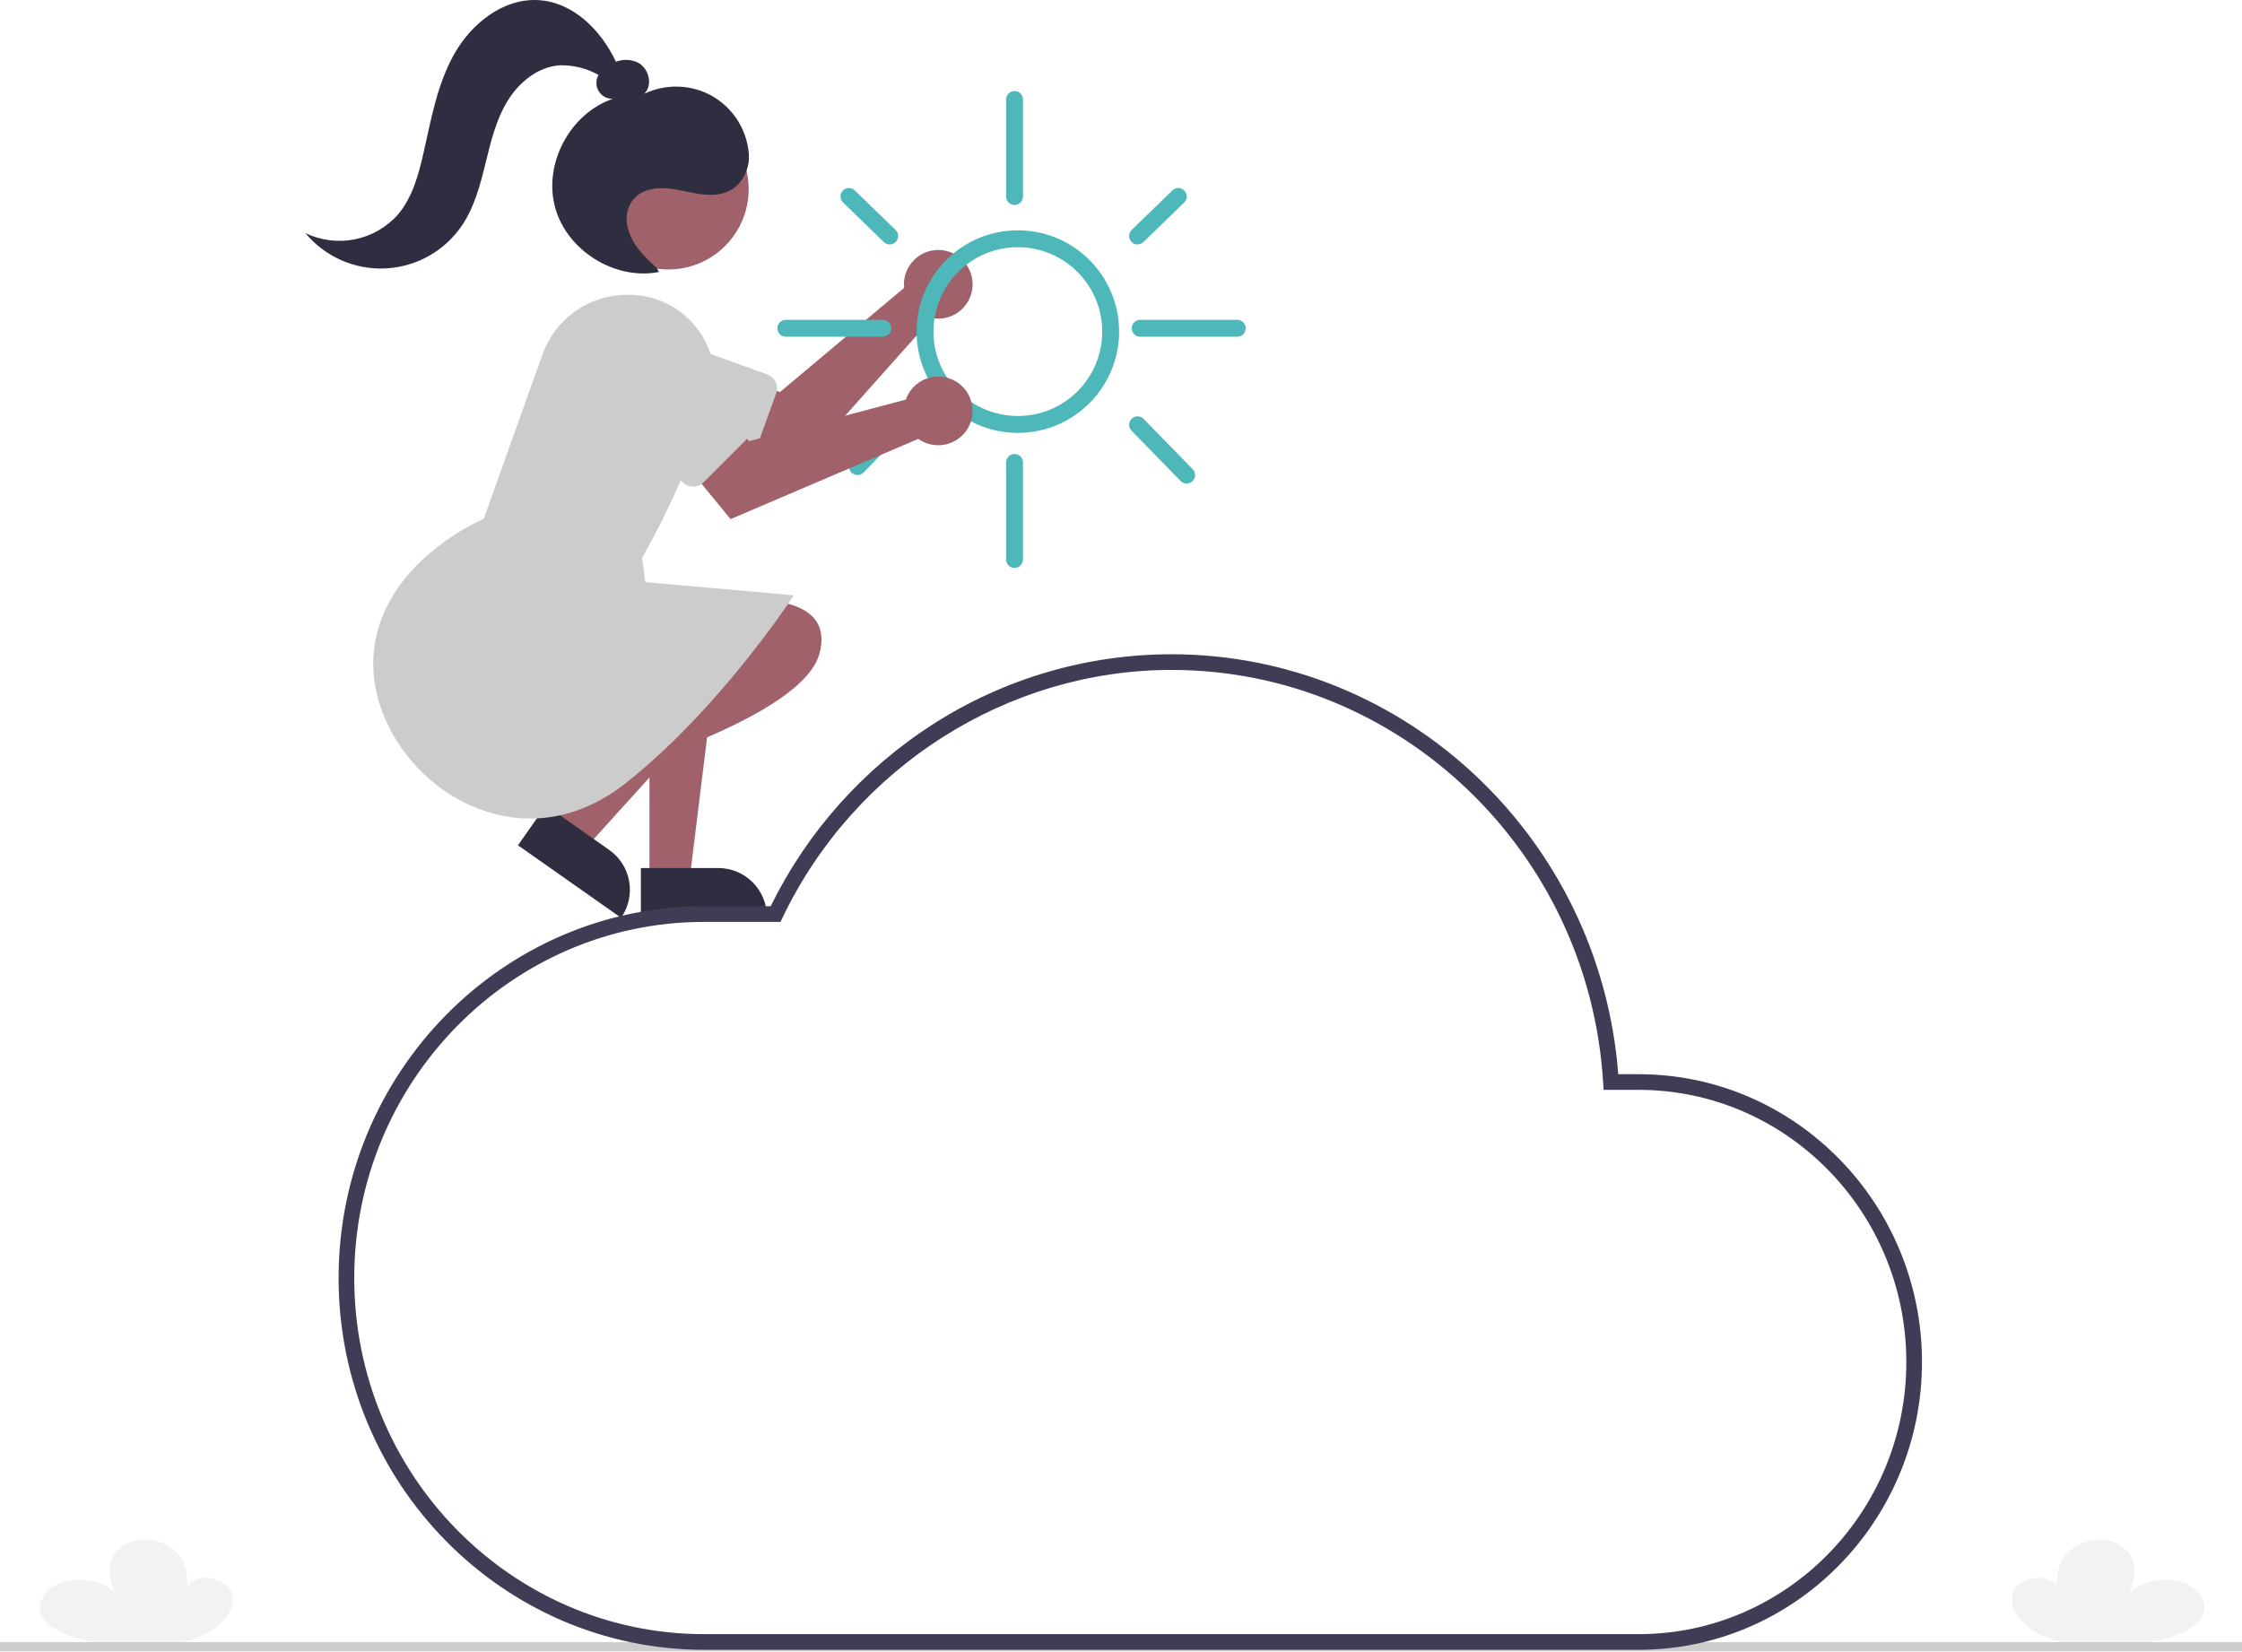
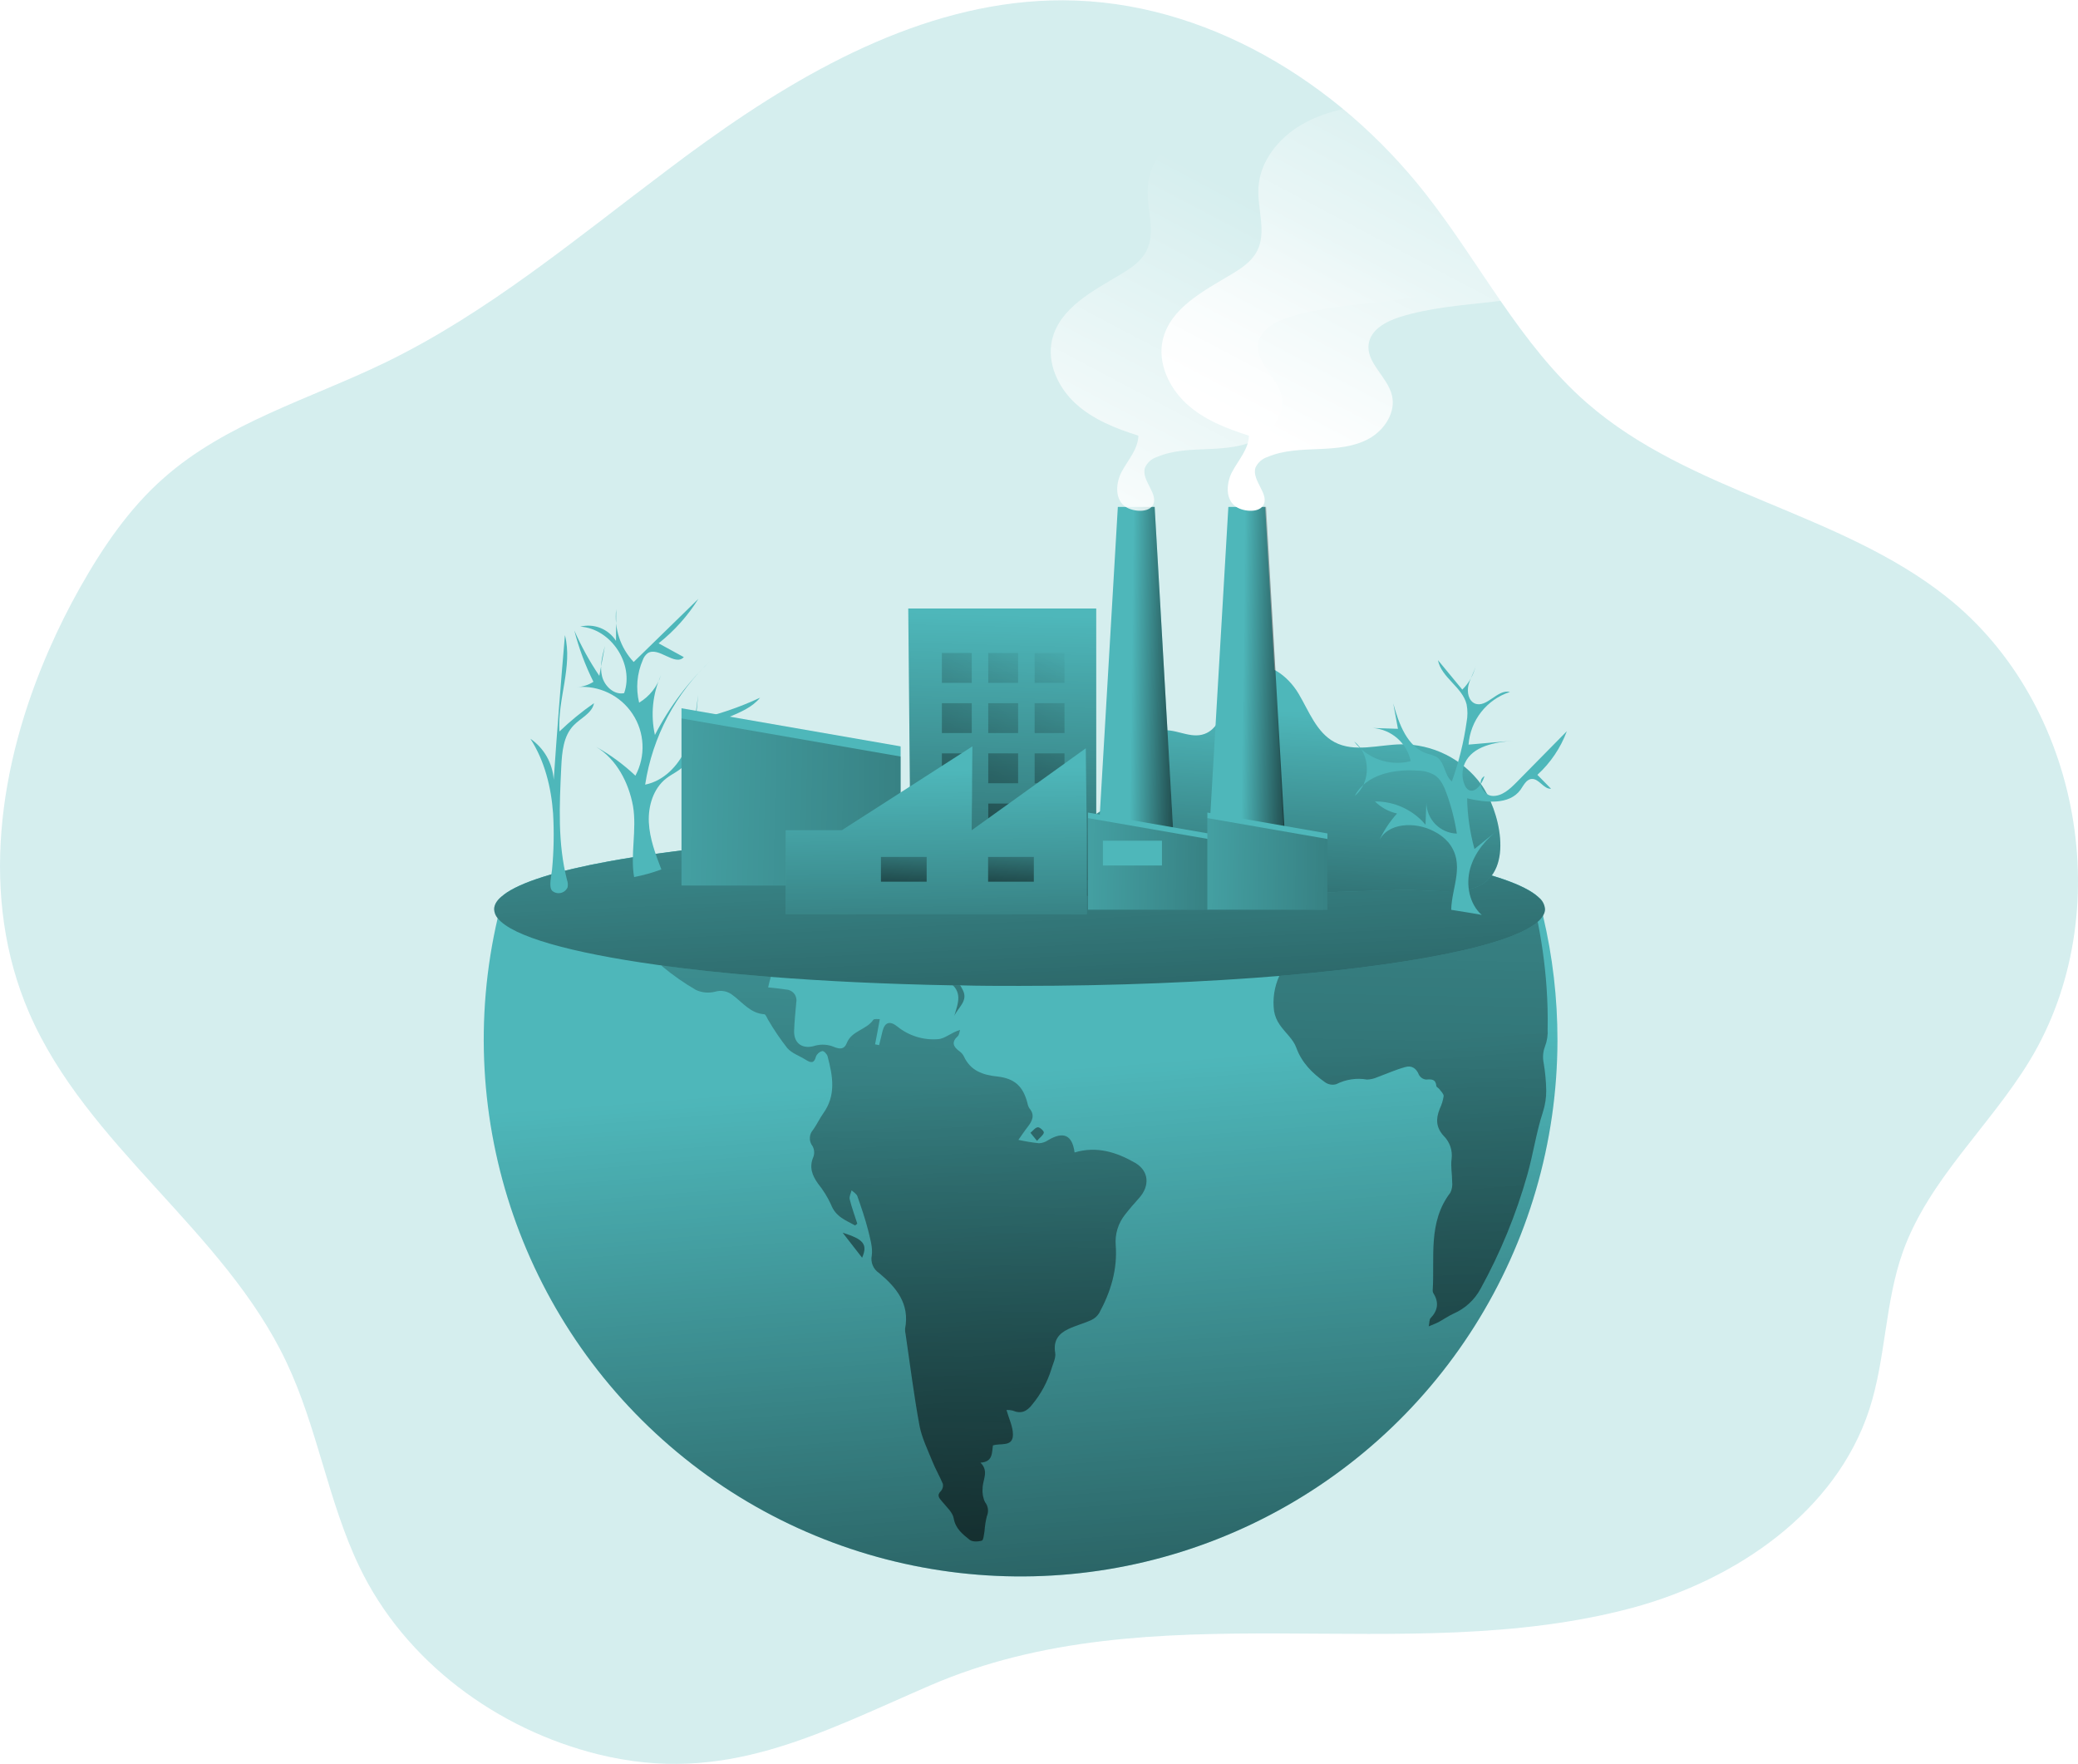
- <svg xmlns="http://www.w3.org/2000/svg" id="f3bef9ad-0239-4908-ae6d-7464f49c7d52" data-name="Layer 1" width="859.113" height="632.679" viewBox="0 0 859.113 632.679">
-   <path id="bf948e58-f613-467a-9468-983dc892a127" data-name="Path 449" d="M967.942,763.866c-10.593-.44-20.244-4.715-24.61-11.338q-.306-.465-.577-.943c-1.594-2.822-2.092-6.066-.349-8.847s6.1-4.893,10.468-4.454,7.785,3.926,5.976,6.686c-.4-5.578-.735-11.439,3.762-16.294a16.436,16.436,0,0,1,9.207-4.758c9.062-1.594,15.078,3.53,16.283,8.7.889,3.819-.339,7.7-1.562,11.479,3.769-4.457,12.732-6.44,19.6-4.335s10.673,8,8.328,12.9c-2.763,5.764-11.974,8.743-20.53,10.318C986.87,764.281,976.276,764.212,967.942,763.866Z" transform="translate(-170.4435 -133.6603)" fill="#f2f2f2" />
-   <path id="b42aec13-b3c1-4211-a06e-06d70154504c" data-name="Path 538" d="M232.952,763.866c10.593-.44,20.244-4.715,24.609-11.338q.307-.465.577-.943c1.594-2.822,2.092-6.066.349-8.847s-6.1-4.893-10.468-4.454-7.786,3.926-5.976,6.686c.4-5.578.735-11.439-3.762-16.294a16.436,16.436,0,0,0-9.206-4.758c-9.062-1.594-15.078,3.53-16.283,8.7-.889,3.819.339,7.7,1.562,11.479-3.769-4.457-12.732-6.44-19.6-4.335s-10.674,8-8.328,12.9c2.763,5.764,11.974,8.743,20.53,10.318C214.024,764.281,224.617,764.212,232.952,763.866Z" transform="translate(-170.4435 -133.6603)" fill="#f2f2f2" />
-   <rect id="ff921942-c1a5-4092-8e51-cfff0188952a" data-name="Rectangle 73" y="629.236" width="859.113" height="3.443" fill="#ccc" />
-   <path id="a8ec5313-8437-40fa-9ae6-49ad9c080ae2" data-name="Path 525" d="M516.845,241.872a13.191,13.191,0,0,0,.062,2.077l-47.612,39.958-14.2-5.141-10.559,20.414,31.043,14.776,52.052-58.411a13.155,13.155,0,1,0-10.787-13.674Z" transform="translate(-170.4435 -133.6603)" fill="#a0616a" />
-   <path id="b5ad9c77-52a4-4655-bf33-f0307720c346" data-name="Path 526" d="M452.989,308.973l-45.978-16.6a16.92,16.92,0,1,1,11.489-31.831l45.978,16.6a5.639,5.639,0,0,1,3.39,7.218l-0.0.001-7.659,21.221a5.648,5.648,0,0,1-7.22,3.39Z" transform="translate(-170.4435 -133.6603)" fill="#ccc" />
-   <path id="ee570c5a-79aa-496e-9580-2e913ce96aae" data-name="Path 527" d="M419.316,470.648h15.366l7.31-59.27h-22.678Z" transform="translate(-170.4435 -133.6603)" fill="#a0616a" />
-   <path id="ab71c019-c25e-46eb-a51f-1c429aa2c12d" data-name="Path 528" d="M464.315,484.917l-48.293.003-.001-18.659,29.634-.002a18.659,18.659,0,0,1,18.66,18.658Z" transform="translate(-170.4435 -133.6603)" fill="#2f2e41" />
-   <path id="f36d9583-efe1-4c6b-b146-57ada20cd73c" data-name="Path 529" d="M381.34,450.797l12.57,8.838,40.071-44.279-18.551-13.043Z" transform="translate(-170.4435 -133.6603)" fill="#a0616a" />
-   <path id="efce1b5c-13fd-487e-9a00-7bbfe0293cc7" data-name="Path 530" d="M408.43,485.321l-39.504-27.769,10.729-15.263,24.241,17.04a18.657,18.657,0,0,1,4.534,25.992Z" transform="translate(-170.4435 -133.6603)" fill="#2f2e41" />
-   <path id="b962c087-78c3-438a-b2f2-2ecccfec7131" data-name="Path 531" d="M452.939,363.882s38.347-4.524,31.464,20.359-83.577,46.374-83.577,46.374Z" transform="translate(-170.4435 -133.6603)" fill="#a0616a" />
-   <circle id="b4ce5f2d-2188-4402-bc9c-1bcfffccb703" data-name="Ellipse 71" cx="256.101" cy="72.466" r="30.784" fill="#a0616a" />
-   <path id="bec54b22-7d61-4f61-9a6e-d6909ce0cfb7" data-name="Path 532" d="M328.372,425.52c-17.517-20.4-23.646-51.7,4.288-77.736a92.071,92.071,0,0,1,23.168-15.386l22.512-62.963a34.309,34.309,0,0,1,31.709-22.808,32.834,32.834,0,0,1,31.851,20.484,28.5,28.5,0,0,1,.884,20.184,324.212,324.212,0,0,1-26.269,60.1l1.164,9.313,56.907,5.058-.531.863c-.277.45-28.128,42.885-63.758,71.052-12.183,9.63-24.78,13.622-36.67,13.621C355.598,447.306,339.2,438.127,328.372,425.52Z" transform="translate(-170.4435 -133.6603)" fill="#ccc" />
-   <path id="f5e0fb0e-7954-451a-aeef-f3006d7ce30b" data-name="Path 533" d="M323.002,215.786c5.446-6.49,7.782-14.978,9.662-23.24,2.973-13.071,5.274-26.587,11.88-38.252s18.745-21.33,32.13-20.594c13.309.732,24.068,11.439,29.779,23.621a10.594,10.594,0,0,1,8.6.415c4.116,2.254,5.655,8.661,2.229,11.869a28.44,28.44,0,0,1,23.159-.577,27.994,27.994,0,0,1,16.957,23.757,15.262,15.262,0,0,1-4.058,11.45c-5.906,6.08-14.26,3.983-21.688,2.434-7.016-1.463-15.561-1.858-19.514,4.827a12.53,12.53,0,0,0-1.219,9.156c1.514,6.673,6.455,11.321,11.248,15.77l.784,1.456c-16.924,3.3-35.4-8.258-39.844-24.919s5.84-35.882,22.162-41.44h0a6.1,6.1,0,0,1-5.48-9.145,29.015,29.015,0,0,0-14.805-3.699c-8.431.553-15.727,6.554-20.115,13.775s-6.375,15.6-8.387,23.807-4.19,16.569-8.882,23.6a37.55,37.55,0,0,1-60.161,3.086A29.967,29.967,0,0,0,323.002,215.786Z" transform="translate(-170.4435 -133.6603)" fill="#2f2e41" />
-   <path d="M560.473,299.527A38.807,38.807,0,1,1,599.279,260.72,38.851,38.851,0,0,1,560.473,299.527Zm0-71.145A32.339,32.339,0,1,0,592.811,260.72,32.375,32.375,0,0,0,560.473,228.381Z" transform="translate(-170.4435 -133.6603)" fill="#4eb7ba" />
-   <path d="M559.199,212.212a3.234,3.234,0,0,1-3.234-3.234V171.788a3.234,3.234,0,0,1,6.468,0V208.978A3.234,3.234,0,0,1,559.199,212.212Z" transform="translate(-170.4435 -133.6603)" fill="#4eb7ba" />
-   <path d="M508.731,262.681H471.541a3.234,3.234,0,0,1,0-6.468h37.19a3.234,3.234,0,0,1,0,6.468Z" transform="translate(-170.4435 -133.6603)" fill="#4eb7ba" />
-   <path d="M644.554,262.681H607.364a3.234,3.234,0,0,1,0-6.468h37.19a3.234,3.234,0,0,1,0,6.468Z" transform="translate(-170.4435 -133.6603)" fill="#4eb7ba" />
-   <path d="M606.342,227.322a3.234,3.234,0,0,1-2.252-5.555l15.574-15.11a3.234,3.234,0,1,1,4.503,4.642L608.594,226.409A3.222,3.222,0,0,1,606.342,227.322Z" transform="translate(-170.4435 -133.6603)" fill="#4eb7ba" />
-   <path d="M511.369,227.322a3.223,3.223,0,0,1-2.252-.913l-15.574-15.11a3.234,3.234,0,1,1,4.503-4.642l15.574,15.11a3.234,3.234,0,0,1-2.252,5.555Z" transform="translate(-170.4435 -133.6603)" fill="#4eb7ba" />
-   <path d="M499.029,315.696a3.235,3.235,0,0,1-2.32-5.487l15.574-16.038a3.234,3.234,0,0,1,4.641,4.507L501.349,314.715A3.229,3.229,0,0,1,499.029,315.696Z" transform="translate(-170.4435 -133.6603)" fill="#4eb7ba" />
-   <path d="M625.15,318.93a3.218,3.218,0,0,1-2.314-.976l-18.808-19.272a3.233,3.233,0,1,1,4.628-4.516l18.808,19.272a3.233,3.233,0,0,1-2.314,5.492Z" transform="translate(-170.4435 -133.6603)" fill="#4eb7ba" />
-   <path d="M559.199,351.269a3.234,3.234,0,0,1-3.234-3.234V310.845a3.234,3.234,0,1,1,6.468,0v37.19A3.234,3.234,0,0,1,559.199,351.269Z" transform="translate(-170.4435 -133.6603)" fill="#4eb7ba" />
-   <path id="b0998da5-27dc-40b2-8d45-277f647e44e1" data-name="Path 536" d="M518.389,284.863a13.189,13.189,0,0,0-.826,1.906l-60.083,15.933-10.667-10.689-18.235,13.989,21.819,26.57,71.943-30.748a13.155,13.155,0,1,0-3.952-16.962Z" transform="translate(-170.4435 -133.6603)" fill="#a0616a" />
-   <path id="a2d8cb05-8bad-48ca-a39c-34dd34963d12" data-name="Path 537" d="M432.065,318.459l-34.563-34.568a16.92,16.92,0,1,1,23.929-23.929h0l34.565,34.565a5.639,5.639,0,0,1,.001,7.975l-.001.001-15.953,15.954a5.648,5.648,0,0,1-7.977,0Z" transform="translate(-170.4435 -133.6603)" fill="#ccc" />
-   <path d="M798.37,765.815H440.288c-77.252,0-140.1-63.906-140.1-142.458s62.849-142.458,140.1-142.458H465.762a173.714,173.714,0,0,1,62.432-69.888,169.271,169.271,0,0,1,91.134-26.659c89.593,0,164.269,70.452,171.219,160.913h7.823c59.858,0,108.557,49.469,108.557,110.275S858.229,765.815,798.37,765.815Zm-358.083-278.915c-73.943,0-134.1,61.214-134.1,136.458,0,75.243,60.157,136.458,134.1,136.458H798.37c56.55,0,102.557-46.777,102.557-104.275s-46.007-104.275-102.557-104.275H784.925l-.172-2.817c-5.406-88.651-78.069-158.095-165.424-158.095-62.904,0-121.383,37.229-148.983,94.843l-.816,1.704Z" transform="translate(-170.4435 -133.6603)" fill="#3f3d56" />
+ <svg xmlns="http://www.w3.org/2000/svg" xmlns:xlink="http://www.w3.org/1999/xlink" id="Layer_1" data-name="Layer 1" viewBox="0 0 564.43 479.03">
+   <defs>
+     <linearGradient id="linear-gradient" x1="279.98" y1="296.7" x2="304.82" y2="617.59" gradientUnits="userSpaceOnUse">
+       <stop offset="0" stop-color="#010101" stop-opacity="0" />
+       <stop offset="0.95" stop-color="#010101" />
+     </linearGradient>
+     <linearGradient id="linear-gradient-2" x1="243.62" y1="164.61" x2="233.95" y2="642.21" xlink:href="#linear-gradient" />
+     <linearGradient id="linear-gradient-3" x1="389.5" y1="70.02" x2="376.24" y2="724.84" xlink:href="#linear-gradient" />
+     <linearGradient id="linear-gradient-4" x1="232.45" y1="60.4" x2="218.91" y2="729.51" xlink:href="#linear-gradient" />
+     <linearGradient id="linear-gradient-5" x1="246.03" y1="60.68" x2="232.49" y2="729.78" xlink:href="#linear-gradient" />
+     <linearGradient id="linear-gradient-6" x1="236.85" y1="60.49" x2="223.3" y2="729.6" xlink:href="#linear-gradient" />
+     <linearGradient id="linear-gradient-7" x1="239.68" y1="60.55" x2="226.14" y2="729.65" xlink:href="#linear-gradient" />
+     <linearGradient id="linear-gradient-8" x1="266.12" y1="61.08" x2="252.58" y2="730.19" xlink:href="#linear-gradient" />
+     <linearGradient id="linear-gradient-9" x1="256.35" y1="60.89" x2="242.8" y2="729.99" xlink:href="#linear-gradient" />
+     <linearGradient id="linear-gradient-10" x1="288.92" y1="61.55" x2="275.37" y2="730.65" xlink:href="#linear-gradient" />
+     <linearGradient id="linear-gradient-11" x1="234.77" y1="60.45" x2="221.22" y2="729.55" xlink:href="#linear-gradient" />
+     <linearGradient id="linear-gradient-12" x1="275.07" y1="167.74" x2="287.49" y2="432.73" xlink:href="#linear-gradient" />
+     <linearGradient id="linear-gradient-13" x1="351.17" y1="198.84" x2="343.93" y2="340.65" xlink:href="#linear-gradient" />
+     <linearGradient id="linear-gradient-14" x1="139.22" y1="216.88" x2="518.07" y2="224.48" xlink:href="#linear-gradient" />
+     <linearGradient id="linear-gradient-15" x1="309.35" y1="195.27" x2="330.83" y2="195.53" xlink:href="#linear-gradient" />
+     <linearGradient id="linear-gradient-16" x1="339.63" y1="195.27" x2="361.11" y2="195.53" xlink:href="#linear-gradient" />
+     <linearGradient id="linear-gradient-17" x1="363.16" y1="70.32" x2="309.34" y2="172.46" gradientUnits="userSpaceOnUse">
+       <stop offset="0" stop-color="#fff" stop-opacity="0" />
+       <stop offset="0.95" stop-color="#fff" />
+     </linearGradient>
+     <linearGradient id="linear-gradient-18" x1="411.95" y1="34.7" x2="358.13" y2="136.83" xlink:href="#linear-gradient-17" />
+     <linearGradient id="linear-gradient-19" x1="273.08" y1="166.96" x2="268.42" y2="359.5" xlink:href="#linear-gradient" />
+     <linearGradient id="linear-gradient-20" x1="269.42" y1="163.32" x2="198" y2="298.92" xlink:href="#linear-gradient" />
+     <linearGradient id="linear-gradient-21" x1="279.28" y1="168.51" x2="207.86" y2="304.11" xlink:href="#linear-gradient" />
+     <linearGradient id="linear-gradient-22" x1="289.14" y1="173.7" x2="217.72" y2="309.3" xlink:href="#linear-gradient" />
+     <linearGradient id="linear-gradient-23" x1="275.04" y1="166.28" x2="203.62" y2="301.88" xlink:href="#linear-gradient" />
+     <linearGradient id="linear-gradient-24" x1="284.9" y1="171.47" x2="213.48" y2="307.07" xlink:href="#linear-gradient" />
+     <linearGradient id="linear-gradient-25" x1="294.76" y1="176.66" x2="223.33" y2="312.26" xlink:href="#linear-gradient" />
+     <linearGradient id="linear-gradient-26" x1="280.66" y1="169.24" x2="209.24" y2="304.84" xlink:href="#linear-gradient" />
+     <linearGradient id="linear-gradient-27" x1="290.52" y1="174.43" x2="219.1" y2="310.03" xlink:href="#linear-gradient" />
+     <linearGradient id="linear-gradient-28" x1="300.38" y1="179.62" x2="228.95" y2="315.22" xlink:href="#linear-gradient" />
+     <linearGradient id="linear-gradient-29" x1="286.28" y1="172.2" x2="214.86" y2="307.8" xlink:href="#linear-gradient" />
+     <linearGradient id="linear-gradient-30" x1="296.14" y1="177.39" x2="224.72" y2="312.99" xlink:href="#linear-gradient" />
+     <linearGradient id="linear-gradient-31" x1="306" y1="182.58" x2="234.57" y2="318.18" xlink:href="#linear-gradient" />
+     <linearGradient id="linear-gradient-32" x1="253.89" y1="209.05" x2="256.3" y2="356.73" xlink:href="#linear-gradient" />
+     <linearGradient id="linear-gradient-33" x1="246.23" y1="225.38" x2="244.03" y2="257.08" xlink:href="#linear-gradient" />
+     <linearGradient id="linear-gradient-34" x1="275.35" y1="225.38" x2="273.15" y2="257.08" xlink:href="#linear-gradient" />
+     <linearGradient id="linear-gradient-35" x1="270.38" y1="234.11" x2="477.93" y2="238.27" xlink:href="#linear-gradient" />
+     <linearGradient id="linear-gradient-36" x1="302.82" y1="234.11" x2="510.36" y2="238.27" xlink:href="#linear-gradient" />
+   </defs>
+   <path d="M553.38,293.88c-10.8,17.78-27.39,32.24-34.4,51.85-4.91,13.73-4.61,28.87-9.09,42.73-9,27.79-36.2,46.41-64.46,54-62.27,16.64-130-5.14-190.65,21.05-30.66,13.24-55.84,27.2-90.13,18.74-27.51-6.79-52.6-25.21-64.95-51-8.5-17.77-11.37-37.82-19.82-55.6C63,340,25.65,317,10,280.78-3.51,249.53,1.66,213.52,15.53,182c2.48-5.64,5.22-11.15,8.21-16.46,6.2-11,13.42-21.69,22.91-30,17-15,39.61-21.38,60-31.26,27.92-13.52,51.9-33.71,76.75-52.35q5.17-3.94,10.47-7.72c28.73-20.62,61.63-38.46,97-38.36,38.46.1,74.62,22.19,98.37,52.44,14.86,18.86,25.79,41.12,43.89,56.9,28,24.44,68.63,29.59,97.72,52.71C567.39,196.84,577.61,254,553.38,293.88Z" transform="translate(-2.11 -5.77)" fill="#4eb7ba" opacity="0.24" style="isolation:isolate" />
+   <path d="M425.15,288.27a145.82,145.82,0,1,1-287.86-33.16c.52-2.13,1.07-4.26,1.66-6.36,4.48-3.42,14.52-6.51,28.64-9.08,17.79-3.23,42.13-5.7,70.07-6.95,13.09-.59,27-.88,41.36-.88,32.31,0,62.05,1.54,86,4.19,11.21,1.25,21.06,2.72,29.34,4.38,12.94,2.57,21.87,5.62,25.55,8.93.47,1.69.92,3.42,1.32,5.15A146.15,146.15,0,0,1,425.15,288.27Z" transform="translate(-2.11 -5.77)" fill="#4eb7ba" />
+   <path d="M425.15,288.27a145.82,145.82,0,1,1-287.86-33.16c.52-2.13,1.07-4.26,1.66-6.36,4.48-3.42,14.52-6.51,28.64-9.08,17.79-3.23,42.13-5.7,70.07-6.95,13.09-.59,27-.88,41.36-.88,32.31,0,62.05,1.54,86,4.19,11.21,1.25,21.06,2.72,29.34,4.38,12.94,2.57,21.87,5.62,25.55,8.93.47,1.69.92,3.42,1.32,5.15A146.15,146.15,0,0,1,425.15,288.27Z" transform="translate(-2.11 -5.77)" fill="url(#linear-gradient)" />
+   <path d="M311.52,331.14c-1.33,1.47-2.65,3-3.86,4.56a11.79,11.79,0,0,0-2.5,8.23c.51,6.62-1.36,12.72-4.49,18.46a4.92,4.92,0,0,1-2.17,1.91c-2,.92-4.23,1.47-6.21,2.43-2.65,1.25-4.12,3.12-3.57,6.43.26,1.43-.66,3.09-1.1,4.67a28,28,0,0,1-5,9.23c-1.58,2.09-3.13,2.79-5.48,1.8a6.15,6.15,0,0,0-1.65-.15c.66,2.35,1.8,4.6,1.76,6.77-.07,3.34-3.35,2.16-5.44,2.86-.3,2,0,4.49-3.38,4.67,2.39,2.35.55,4.71.58,7a7,7,0,0,0,.67,3.75,3.7,3.7,0,0,1,.47,3.83,23.47,23.47,0,0,0-.62,4c-.18.92-.26,2.46-.74,2.61-1,.29-2.61.37-3.34-.26-1.88-1.51-3.82-3-4.3-5.84-.3-1.62-1.91-3-3.05-4.42-.85-1-1.69-1.76-.37-3a2.31,2.31,0,0,0,.48-1.91c-.89-2.1-2.06-4.12-2.91-6.25-1.28-3.16-2.83-6.33-3.45-9.63-1.51-8.2-2.54-16.47-3.75-24.71a5.37,5.37,0,0,1-.15-1.54c1.32-6.77-2.39-11.25-7.1-15.15a4.59,4.59,0,0,1-1.94-4.78c.29-2.21-.48-4.6-1-6.84-.81-3.12-1.84-6.17-2.91-9.19-.22-.66-1-1.1-1.58-1.62-.18.81-.7,1.69-.51,2.43.55,2.24,1.36,4.41,2.06,6.62-.19.14-.37.29-.59.48-2.54-1.4-5.3-2.36-6.55-5.67a26.89,26.89,0,0,0-3.53-5.69c-1.61-2.25-2.46-4.49-1.25-7.28a3.55,3.55,0,0,0-.22-2.87,3.47,3.47,0,0,1,.15-4.49c1-1.39,1.73-3,2.72-4.41,3.57-4.92,2.61-10.18,1.21-15.48-.14-.62-1-1.54-1.47-1.47a2.54,2.54,0,0,0-1.69,1.47c-.51,2-1.47,1.73-2.79.89-1.69-1.07-3.75-1.73-5-3.16a67.19,67.19,0,0,1-5.15-7.58c-.36-.55-.69-1.58-1.1-1.62-3.78-.25-5.88-3.19-8.53-5.14a5.18,5.18,0,0,0-4.78-1,7.86,7.86,0,0,1-5.22-.44,64.6,64.6,0,0,1-9.11-6.36,2.13,2.13,0,0,1-.41-.55,5.27,5.27,0,0,1-.37-2.72,8.57,8.57,0,0,0-1.5-6.66,26,26,0,0,1-4.34-11.91c-.11-.77-1-1.47-1.47-2.2-.33.88-1,1.8-.92,2.64.51,3.5,1.32,7,2,10.44.15.81.22,1.62.33,2.43-.44.37-.88.7-1.32,1a12.08,12.08,0,0,0-.55-2c-.85-1.84-1.77-3.64-2.65-5.48a1.12,1.12,0,0,1-.14-.48c0-2.87.07-5.7,0-8.57,0-1.21-.07-2.83-.81-3.49a4.19,4.19,0,0,1-.92-1.14c17.57-3.23,41.58-5.7,69.19-6.95a6.42,6.42,0,0,1-.66.3c-4.93,1.91-8.31,5.22-7.76,11.17a31.81,31.81,0,0,1-.18,6.47c-.08.7-1.11,1.29-1.73,1.92-.7-.67-1.73-1.25-2-2.06a18.76,18.76,0,0,1-.22-4.12,5.88,5.88,0,0,0-.33-2.54c-1-2-8.05-2.61-9.23-.84-1.51,2.24-3.09,2.31-5.29,1.14a4.47,4.47,0,0,0-3.49-.3c-3.83,1.66-7.47,3.61-8.79,8.16-.7,2.32-2.13,4.42-2.61,6.73a12.58,12.58,0,0,0,.22,6.07,5.58,5.58,0,0,0,5.37,4.23c2.75.07,4.26-1.59,5.77-3.75a10.75,10.75,0,0,1,4.26-3.39c2-.88,2.94.19,2.28,2.36s-1.58,4.48-2.31,6.72c0,0,0,.11,0,.15-.29.88-.48,1.8-.74,2.87,1.88.22,3.39.33,4.93.59a2.91,2.91,0,0,1,2.72,3.45c-.22,2.58-.51,5.19-.59,7.76-.11,3.57,2.47,5.11,5.81,4a7.89,7.89,0,0,1,4.93.33c1.76.74,2.9.67,3.56-1,1.33-3.39,5.33-3.57,7.21-6.33.26-.33,1.25-.15,1.76-.18-.44,2.42-.84,4.63-1.28,6.84l1.1.22c.33-1.25.59-2.5.92-3.79.62-2.46,2-2.87,4-1.29A15.6,15.6,0,0,0,256.89,288c1.91-.11,3.67-1.88,6-2.5-.19.55-.23,1.28-.59,1.65-1.84,1.65-1.29,2.9.44,4.15a3.77,3.77,0,0,1,1.17,1.36c1.81,3.94,5.19,5.08,9.09,5.48,4.66.52,7,2.61,8.19,7.24a3.71,3.71,0,0,0,.56,1.44c1.5,1.8.77,3.34-.41,4.89-.95,1.21-1.8,2.5-2.61,3.64a50.12,50.12,0,0,0,5.63.92,4.75,4.75,0,0,0,2.39-.81c4.22-2.54,6.61-1.44,7.24,3.31,6-1.8,11.43-.08,16.47,2.83C314.24,323.82,314.46,327.87,311.52,331.14Z" transform="translate(-2.11 -5.77)" fill="url(#linear-gradient-2)" />
+   <path d="M392.73,240.41c-8.16-1.66-17.91-3.13-29-4.38.95-.81,1.84-1.76,2.94-2.76,2.68,2.39,5.88,2,9.34.59,1.39-.59,3.23-.25,4.81-.14,2.36.18,4.64.73,7,.8s3.49,1,3.82,3.09A6.67,6.67,0,0,0,392.73,240.41Z" transform="translate(-2.11 -5.77)" fill="none" />
+   <path d="M421.4,294.45a50.34,50.34,0,0,1,.7,7.43,18.76,18.76,0,0,1-.88,5.84c-1.84,5.59-2.65,11.47-4.26,17.13a147.3,147.3,0,0,1-12.73,31,15.23,15.23,0,0,1-7.31,6.69c-1.43.66-2.72,1.58-4.08,2.31-.7.37-1.44.63-2.65,1.14.22-1.14.15-1.87.48-2.2,2-2.1,2.35-4.3.77-6.8a1.27,1.27,0,0,1-.18-.74c.59-9-1.36-18.53,4.81-26.58a5.37,5.37,0,0,0,.48-2.94c0-2.06-.44-4.19-.15-6.21a7.44,7.44,0,0,0-2.13-6.22c-2.17-2.35-2.17-4.7-1.1-7.38a12.35,12.35,0,0,0,1.07-3.46c0-.63-.74-1.32-1.22-1.95-.22-.29-.77-.51-.77-.81-.18-1.87-1.29-1.84-2.79-1.73a2.5,2.5,0,0,1-1.95-1.32c-.7-1.76-2-2.57-3.64-2.09-2.58.69-5,1.8-7.54,2.72a7.5,7.5,0,0,1-2.9.69,13.42,13.42,0,0,0-8.35,1.25,3.56,3.56,0,0,1-3.05-.51c-3.42-2.43-6.29-5.22-7.83-9.41-.81-2.32-3.05-4.08-4.49-6.22a9.13,9.13,0,0,1-1.54-3.74,17.51,17.51,0,0,1,1.43-9.53v0c.7-1.55.11-4-.55-5.74-1.06-2.94-1.06-5.7.7-8.16,2.76-3.79,5.85-7.28,8.6-11.07a11.3,11.3,0,0,0,2-4.81c.29-1.84.73-3.2,2.43-4.23a9.81,9.81,0,0,0,1-.7c11.06,1.25,20.81,2.72,29,4.38a8.91,8.91,0,0,0,4.59,3.31c1.44.58,2.54,1.94,3.75,3,.59.52,1,1.33,1.66,1.62a32.46,32.46,0,0,0,3.86,1.14c.26-1.14.48-2.24.81-4,1.14.37,2.5.66,3.71,1.18,2.13,1,4.23,2,6.25,3.09a2.78,2.78,0,0,1,1.4,1.58c.22,1,.44,2,.62,3a139.81,139.81,0,0,1,2.76,19.52c.26,3.78.37,7.57.29,11.36a11.15,11.15,0,0,1-.73,4.74A8,8,0,0,0,421.4,294.45Z" transform="translate(-2.11 -5.77)" fill="url(#linear-gradient-3)" />
+   <path d="M237.81,263.8c-3.46-2.85-7.12-5.16-11.46-6.14a8.62,8.62,0,0,0-4.1.11,14.39,14.39,0,0,0-3.31,2l.66.94,1.87-.67c2.22-.77,7,.67,8,2.39C231.16,265.48,234.8,266.18,237.81,263.8Z" transform="translate(-2.11 -5.77)" fill="url(#linear-gradient-4)" />
+   <path d="M240.41,269.07c2.1-.11,4.21-.1,6.3-.35a1.91,1.91,0,0,0,1.09-1.54c-.47-1.86-7.47-3.43-7.94-1.8-.66,2.31-2.45,2-3.87,2.6,0,.3-.09.6-.13.9.88.13,1.76.32,2.64.37A17.86,17.86,0,0,0,240.41,269.07Z" transform="translate(-2.11 -5.77)" fill="url(#linear-gradient-5)" />
+   <path d="M235,248.41c-.78-.2-1.71-.75-2.29-.5s-1,1.26-1.3,2a4.27,4.27,0,0,0-.35,1.58c-.05,1,0,2,0,3l.71-.28c.84-1.14,1.76-2.22,2.48-3.42A11,11,0,0,0,235,248.41Z" transform="translate(-2.11 -5.77)" fill="url(#linear-gradient-6)" />
+   <path d="M231,340.57l5.28,6.79C237.88,343.64,236.59,342.32,231,340.57Z" transform="translate(-2.11 -5.77)" fill="url(#linear-gradient-7)" />
+   <path d="M263.64,274.69c-.64-1.25-1.23-2.93-4.11-2.41,4.35,2.7,2.73,6.06,1.79,9.4C262.4,279.33,265.13,277.57,263.64,274.69Z" transform="translate(-2.11 -5.77)" fill="url(#linear-gradient-8)" />
+   <path d="M252.82,269.87c.38.15,1.12-.64,1.7-1l-2.65-2.46-2.1,1.59A17.65,17.65,0,0,0,252.82,269.87Z" transform="translate(-2.11 -5.77)" fill="url(#linear-gradient-9)" />
+   <path d="M282,313.43l1.79,2.19c.85-1,1.72-1.54,1.85-2.25.07-.41-1.11-1.5-1.63-1.44C283.29,312,282.67,312.89,282,313.43Z" transform="translate(-2.11 -5.77)" fill="url(#linear-gradient-10)" />
+   <path d="M228.62,269.14l3.46,1c.13-.52.27-1,.4-1.56-1.09-.22-2.17-.49-3.27-.6C229.05,267.92,228.82,268.72,228.62,269.14Z" transform="translate(-2.11 -5.77)" fill="url(#linear-gradient-11)" />
+   <path d="M421.77,252.69a3.17,3.17,0,0,1-.44,1.58l-.11.22c-4.12,6.95-31.43,12.9-70.59,16.25-21,1.76-45.51,2.79-71.61,2.79-5.48,0-10.88,0-16.21-.15-.67,0-1.33,0-2,0-18-.33-34.93-1.14-50.15-2.36-11.06-.88-21.21-1.94-30.22-3.23-23.38-3.27-39.19-7.68-43.16-12.65a4,4,0,0,1-.95-2.42c0-1.36.88-2.69,2.61-3.94,4.48-3.42,14.52-6.51,28.64-9.08,17.79-3.23,42.13-5.7,70.07-6.95,13.09-.59,27-.88,41.36-.88,32.31,0,62.05,1.54,86,4.19,11.21,1.25,21.06,2.72,29.34,4.38,12.94,2.57,21.87,5.62,25.55,8.93A4.52,4.52,0,0,1,421.77,252.69Z" transform="translate(-2.11 -5.77)" fill="#4eb7ba" />
+   <path d="M421.77,252.69a3.17,3.17,0,0,1-.44,1.58l-.11.22c-4.12,6.95-31.43,12.9-70.59,16.25-21,1.76-45.51,2.79-71.61,2.79-5.48,0-10.88,0-16.21-.15-.67,0-1.33,0-2,0-18-.33-34.93-1.14-50.15-2.36-11.06-.88-21.21-1.94-30.22-3.23-23.38-3.27-39.19-7.68-43.16-12.65a4,4,0,0,1-.95-2.42c0-1.36.88-2.69,2.61-3.94,4.48-3.42,14.52-6.51,28.64-9.08,17.79-3.23,42.13-5.7,70.07-6.95,13.09-.59,27-.88,41.36-.88,32.31,0,62.05,1.54,86,4.19,11.21,1.25,21.06,2.72,29.34,4.38,12.94,2.57,21.87,5.62,25.55,8.93A4.52,4.52,0,0,1,421.77,252.69Z" transform="translate(-2.11 -5.77)" fill="url(#linear-gradient-12)" />
+   <path d="M174.05,224.69c-1.18-6.4-4.46-12.71-10-16.07a53,53,0,0,1,10.65,7.82,16.39,16.39,0,0,0-15.93-24.06,9,9,0,0,0,4.53-1.44A70.39,70.39,0,0,1,158.11,177a77.33,77.33,0,0,0,6.79,12.32l1.52-8.11c-.73,2.69-1.46,5.53-.78,8.24s3.31,5.14,6,4.57c2.8-7.88-3.59-17.55-11.93-18.06a8.93,8.93,0,0,1,9.72,3.87l.05-8.61a18,18,0,0,0,4.75,14.34l17.58-17.15A47.62,47.62,0,0,1,181,180.49l6.85,3.75c-2.39,2.6-6.91-3-9.83-1.06a4,4,0,0,0-1.31,1.83,18.28,18.28,0,0,0-1,11.6,13.6,13.6,0,0,0,5.93-7.46A26,26,0,0,0,180,205.38,75.12,75.12,0,0,1,195.35,185a58,58,0,0,0-18,33.87c5-1,8.88-5,11-9.63s2.78-9.71,3.38-14.73l-.62,6.7a85.44,85.44,0,0,0,17.44-5.94c-4.28,5.3-13.2,5.29-16.82,11-1.45,2.3-1.81,5.23-3.61,7.27-1.38,1.56-3.42,2.37-5.07,3.66-3.49,2.73-4.91,7.47-4.7,11.9s1.81,8.66,3.4,12.8a46.87,46.87,0,0,1-7.4,2.07C173.27,237.94,175.13,231.1,174.05,224.69Z" transform="translate(-2.11 -5.77)" fill="#4eb7ba" />
+   <path d="M404.38,218.73a26.65,26.65,0,0,0-21.7-10.81c-6.12.11-12.68,2.29-18.08-.59-4.9-2.62-6.94-8.41-9.78-13.18s-8.5-9.25-13.51-6.84c-6.88,3.33-5.29,16.21-12.72,18-3.81.93-7.78-2-11.59-1-5.9,1.48-5.92,9.77-8.93,15.06-2.62,4.61-7.79,7-12.14,10s-8.39,8.08-6.91,13.17c1.88,6.43,10.41,7.48,17.11,7.28l54.92-1.68,22-.67c5.69-.17,15.35,1.39,20.64-1C413.47,241.92,409.35,225.6,404.38,218.73Z" transform="translate(-2.11 -5.77)" fill="#4eb7ba" />
+   <path d="M404.38,218.73a26.65,26.65,0,0,0-21.7-10.81c-6.12.11-12.68,2.29-18.08-.59-4.9-2.62-6.94-8.41-9.78-13.18s-8.5-9.25-13.51-6.84c-6.88,3.33-5.29,16.21-12.72,18-3.81.93-7.78-2-11.59-1-5.9,1.48-5.92,9.77-8.93,15.06-2.62,4.61-7.79,7-12.14,10s-8.39,8.08-6.91,13.17c1.88,6.43,10.41,7.48,17.11,7.28l54.92-1.68,22-.67c5.69-.17,15.35,1.39,20.64-1C413.47,241.92,409.35,225.6,404.38,218.73Z" transform="translate(-2.11 -5.77)" fill="url(#linear-gradient-13)" />
+   <path d="M329.89,243.5l5.87-100.06h10l5.87,102.48S338.17,250.06,329.89,243.5Z" transform="translate(-2.11 -5.77)" fill="#4eb7ba" />
+   <polygon points="185.11 240.49 244.63 240.49 244.63 202.71 185.11 192.36 185.11 240.49" fill="#4eb7ba" />
+   <polygon points="185.11 240.49 244.63 240.49 244.63 205.47 185.11 195.12 185.11 240.49" fill="url(#linear-gradient-14)" />
+   <path d="M299.87,243.5l5.87-100.06h10l5.87,102.48S308.15,250.06,299.87,243.5Z" transform="translate(-2.11 -5.77)" fill="#4eb7ba" />
+   <path d="M299.87,243.5l5.87-100.06h10l5.87,102.48S308.15,250.06,299.87,243.5Z" transform="translate(-2.11 -5.77)" fill="url(#linear-gradient-15)" />
+   <path d="M330.15,243.5,336,143.44h10l5.87,102.48S338.43,250.06,330.15,243.5Z" transform="translate(-2.11 -5.77)" fill="url(#linear-gradient-16)" />
+   <path d="M306.77,133.91c1.72-3.22,4.48-6.17,4.55-9.82-6.13-1.94-12.3-4.36-17.05-8.71s-7.83-11-6.41-17.25c2-8.7,11.11-13.34,18.77-17.92,2.69-1.61,5.42-3.47,6.86-6.26,2.68-5.19,0-11.46.38-17.29.42-7.14,5.48-13.38,11.65-17,8.57-5,18.9-5.69,28.82-6.24L419,29.82c6.5-.36,14.31-.08,17.72,5.46,1.95,3.16,1.77,7.29.4,10.74s-3.8,6.37-6.24,9.17Q424.91,62,418.51,68.43c-5,5-10.21,9.82-16.44,13.06-15.09,7.86-33.48,5.29-49.72,10.37-3.75,1.18-7.89,3.38-8.49,7.27-.79,5.15,5.08,8.89,6.31,14,1.12,4.6-2,9.39-6.12,11.71s-9,2.69-13.75,2.89-9.6.3-13.95,2.16a5.37,5.37,0,0,0-3.24,2.88c-1.15,3.51,4.1,7.38,2,10.4-1.45,2.05-5.84,1.46-7.6,0C304.77,141,305.32,136.64,306.77,133.91Z" transform="translate(-2.11 -5.77)" fill="url(#linear-gradient-17)" />
+   <path d="M336.79,133.91c1.72-3.22,4.48-6.17,4.55-9.82-6.14-1.94-12.3-4.36-17-8.71s-7.83-11-6.41-17.25c2-8.7,11.11-13.34,18.76-17.92,2.7-1.61,5.43-3.47,6.87-6.26,2.68-5.19,0-11.46.38-17.29.42-7.14,5.47-13.38,11.65-17,8.56-5,18.9-5.69,28.82-6.24L449,29.82c6.5-.36,14.31-.08,17.72,5.46,2,3.16,1.77,7.29.4,10.74s-3.8,6.37-6.24,9.17Q454.93,62,448.53,68.43c-5,5-10.21,9.82-16.44,13.06-15.09,7.86-33.48,5.29-49.72,10.37-3.75,1.18-7.89,3.38-8.49,7.27-.79,5.15,5.08,8.89,6.31,14,1.12,4.6-2,9.39-6.12,11.71s-9,2.69-13.76,2.89-9.59.3-13.94,2.16a5.37,5.37,0,0,0-3.24,2.88c-1.15,3.51,4.1,7.38,2,10.4-1.45,2.05-5.84,1.46-7.6,0C334.79,141,335.34,136.64,336.79,133.91Z" transform="translate(-2.11 -5.77)" fill="url(#linear-gradient-18)" />
+   <polygon points="247.39 239.11 297.76 239.11 297.76 165.27 246.7 165.27 247.39 239.11" fill="#4eb7ba" />
+   <polygon points="247.39 239.11 297.76 239.11 297.76 165.27 246.7 165.27 247.39 239.11" fill="url(#linear-gradient-19)" />
+   <rect x="255.84" y="177.35" width="8.11" height="8.11" fill="url(#linear-gradient-20)" />
+   <rect x="268.43" y="177.35" width="8.11" height="8.11" fill="url(#linear-gradient-21)" />
+   <rect x="281.03" y="177.35" width="8.11" height="8.11" fill="url(#linear-gradient-22)" />
+   <rect x="255.84" y="190.98" width="8.11" height="8.11" fill="url(#linear-gradient-23)" />
+   <rect x="268.43" y="190.98" width="8.11" height="8.11" fill="url(#linear-gradient-24)" />
+   <rect x="281.03" y="190.98" width="8.11" height="8.11" fill="url(#linear-gradient-25)" />
+   <rect x="255.84" y="204.61" width="8.11" height="8.11" fill="url(#linear-gradient-26)" />
+   <rect x="268.43" y="204.61" width="8.11" height="8.11" fill="url(#linear-gradient-27)" />
+   <rect x="281.03" y="204.61" width="8.11" height="8.11" fill="url(#linear-gradient-28)" />
+   <rect x="255.84" y="218.24" width="8.11" height="8.11" fill="url(#linear-gradient-29)" />
+   <rect x="268.43" y="218.24" width="8.11" height="8.11" fill="url(#linear-gradient-30)" />
+   <rect x="281.03" y="218.24" width="8.11" height="8.11" fill="url(#linear-gradient-31)" />
+   <polygon points="295.18 248.25 213.4 248.25 213.4 225.48 228.67 225.48 264.12 202.71 263.95 225.48 294.92 203.23 295.18 225.48 295.18 248.25" fill="#4eb7ba" />
+   <polygon points="295.18 248.25 213.4 248.25 213.4 225.48 228.67 225.48 264.12 202.71 263.95 225.48 294.92 203.23 295.18 225.48 295.18 248.25" fill="url(#linear-gradient-32)" />
+   <rect x="239.28" y="232.73" width="12.42" height="6.73" fill="url(#linear-gradient-33)" />
+   <rect x="268.39" y="232.73" width="12.42" height="6.73" fill="url(#linear-gradient-34)" />
+   <polygon points="295.52 247.05 328.13 247.05 328.13 226.35 295.52 220.68 295.52 247.05" fill="#4eb7ba" />
+   <polygon points="295.52 247.05 328.13 247.05 328.13 227.86 295.52 222.19 295.52 247.05" fill="url(#linear-gradient-35)" />
+   <polygon points="327.95 247.05 360.56 247.05 360.56 226.35 327.95 220.68 327.95 247.05" fill="#4eb7ba" />
+   <polygon points="327.95 247.05 360.56 247.05 360.56 227.86 327.95 222.19 327.95 247.05" fill="url(#linear-gradient-36)" />
+   <rect x="299.57" y="228.33" width="16.04" height="6.73" fill="#4eb7ba" />
+   <path d="M152.34,226.69c-.52-7.13-2.29-14.29-6.17-20.29a14.67,14.67,0,0,1,6.34,11.15q1.35-19.67,3.05-39.29c2.16,8.52-2.06,17.4-1.49,26.17a77.65,77.65,0,0,1,9.38-7.69c-.49,2.72-3.56,4-5.49,6-2.85,2.89-3.2,7.33-3.4,11.38-.49,10.26-1,20.7,1.57,30.66a3.73,3.73,0,0,1,.16,1.95,2.66,2.66,0,0,1-4.23.94c-1-1.15-.09-4.42,0-5.72A100.45,100.45,0,0,0,152.34,226.69Z" transform="translate(-2.11 -5.77)" fill="#4eb7ba" />
+   <path d="M395.51,234.54a12.36,12.36,0,0,0-3.93-3c-5.07-2.7-12.77-2.42-15,2.87a28.74,28.74,0,0,1,5-7.7,12.16,12.16,0,0,1-6-3.28,17.83,17.83,0,0,1,13.73,6.32l.23-6a8.56,8.56,0,0,0,8.28,8.42,57.42,57.42,0,0,0-2.8-10.94c-.68-1.87-1.54-3.82-3.2-4.93a9.28,9.28,0,0,0-4.55-1.23c-6.51-.5-14.14,1.05-17.16,6.83,4.44-3.52,4.34-11.33-.18-14.74a14.79,14.79,0,0,0,15.37,5.33,11.43,11.43,0,0,0-10.31-9l6.83.22-1.27-6.9c1.52,5.56,3.8,11.93,9.29,13.66a10.28,10.28,0,0,1,2.51.9c2.23,1.41,2.08,5,4.12,6.62a81.32,81.32,0,0,0,4-16.12,12.76,12.76,0,0,0,0-4.81c-1.15-4.69-6.86-7.26-7.78-12l6.61,8a13.22,13.22,0,0,0,3.68-6.62c-.41,1.88-1.54,3.53-2,5.4s0,4.25,1.74,5c3.23,1.31,6.15-4,9.53-3.14A16.29,16.29,0,0,0,401,208l12.27-1.07c-5.11.41-11.17,1.45-13.28,6.13a7.31,7.31,0,0,0,0,6,2.88,2.88,0,0,0,.78,1.08c1.81,1.4,3.93-1.37,4.56-3.58-2.29,1.21-.49,5.19,2.09,5.37s4.74-1.8,6.56-3.64l13.72-13.93a30.5,30.5,0,0,1-8,11.85l3.7,3.77c-2,.17-3.26-2.82-5.29-2.65-1.45.13-2.17,1.76-3,2.94-3.06,4.2-9.43,3.48-14.5,2.32a56.18,56.18,0,0,0,2,13.76l6.95-5.61c-3.68,2.76-6.85,6.43-8.1,10.85s-.29,9.64,3.14,12.7c0-.15-7.61-1.27-8.31-1.42C396.4,246.7,400.23,240.34,395.51,234.54Z" transform="translate(-2.11 -5.77)" fill="#4eb7ba" />
</svg>
